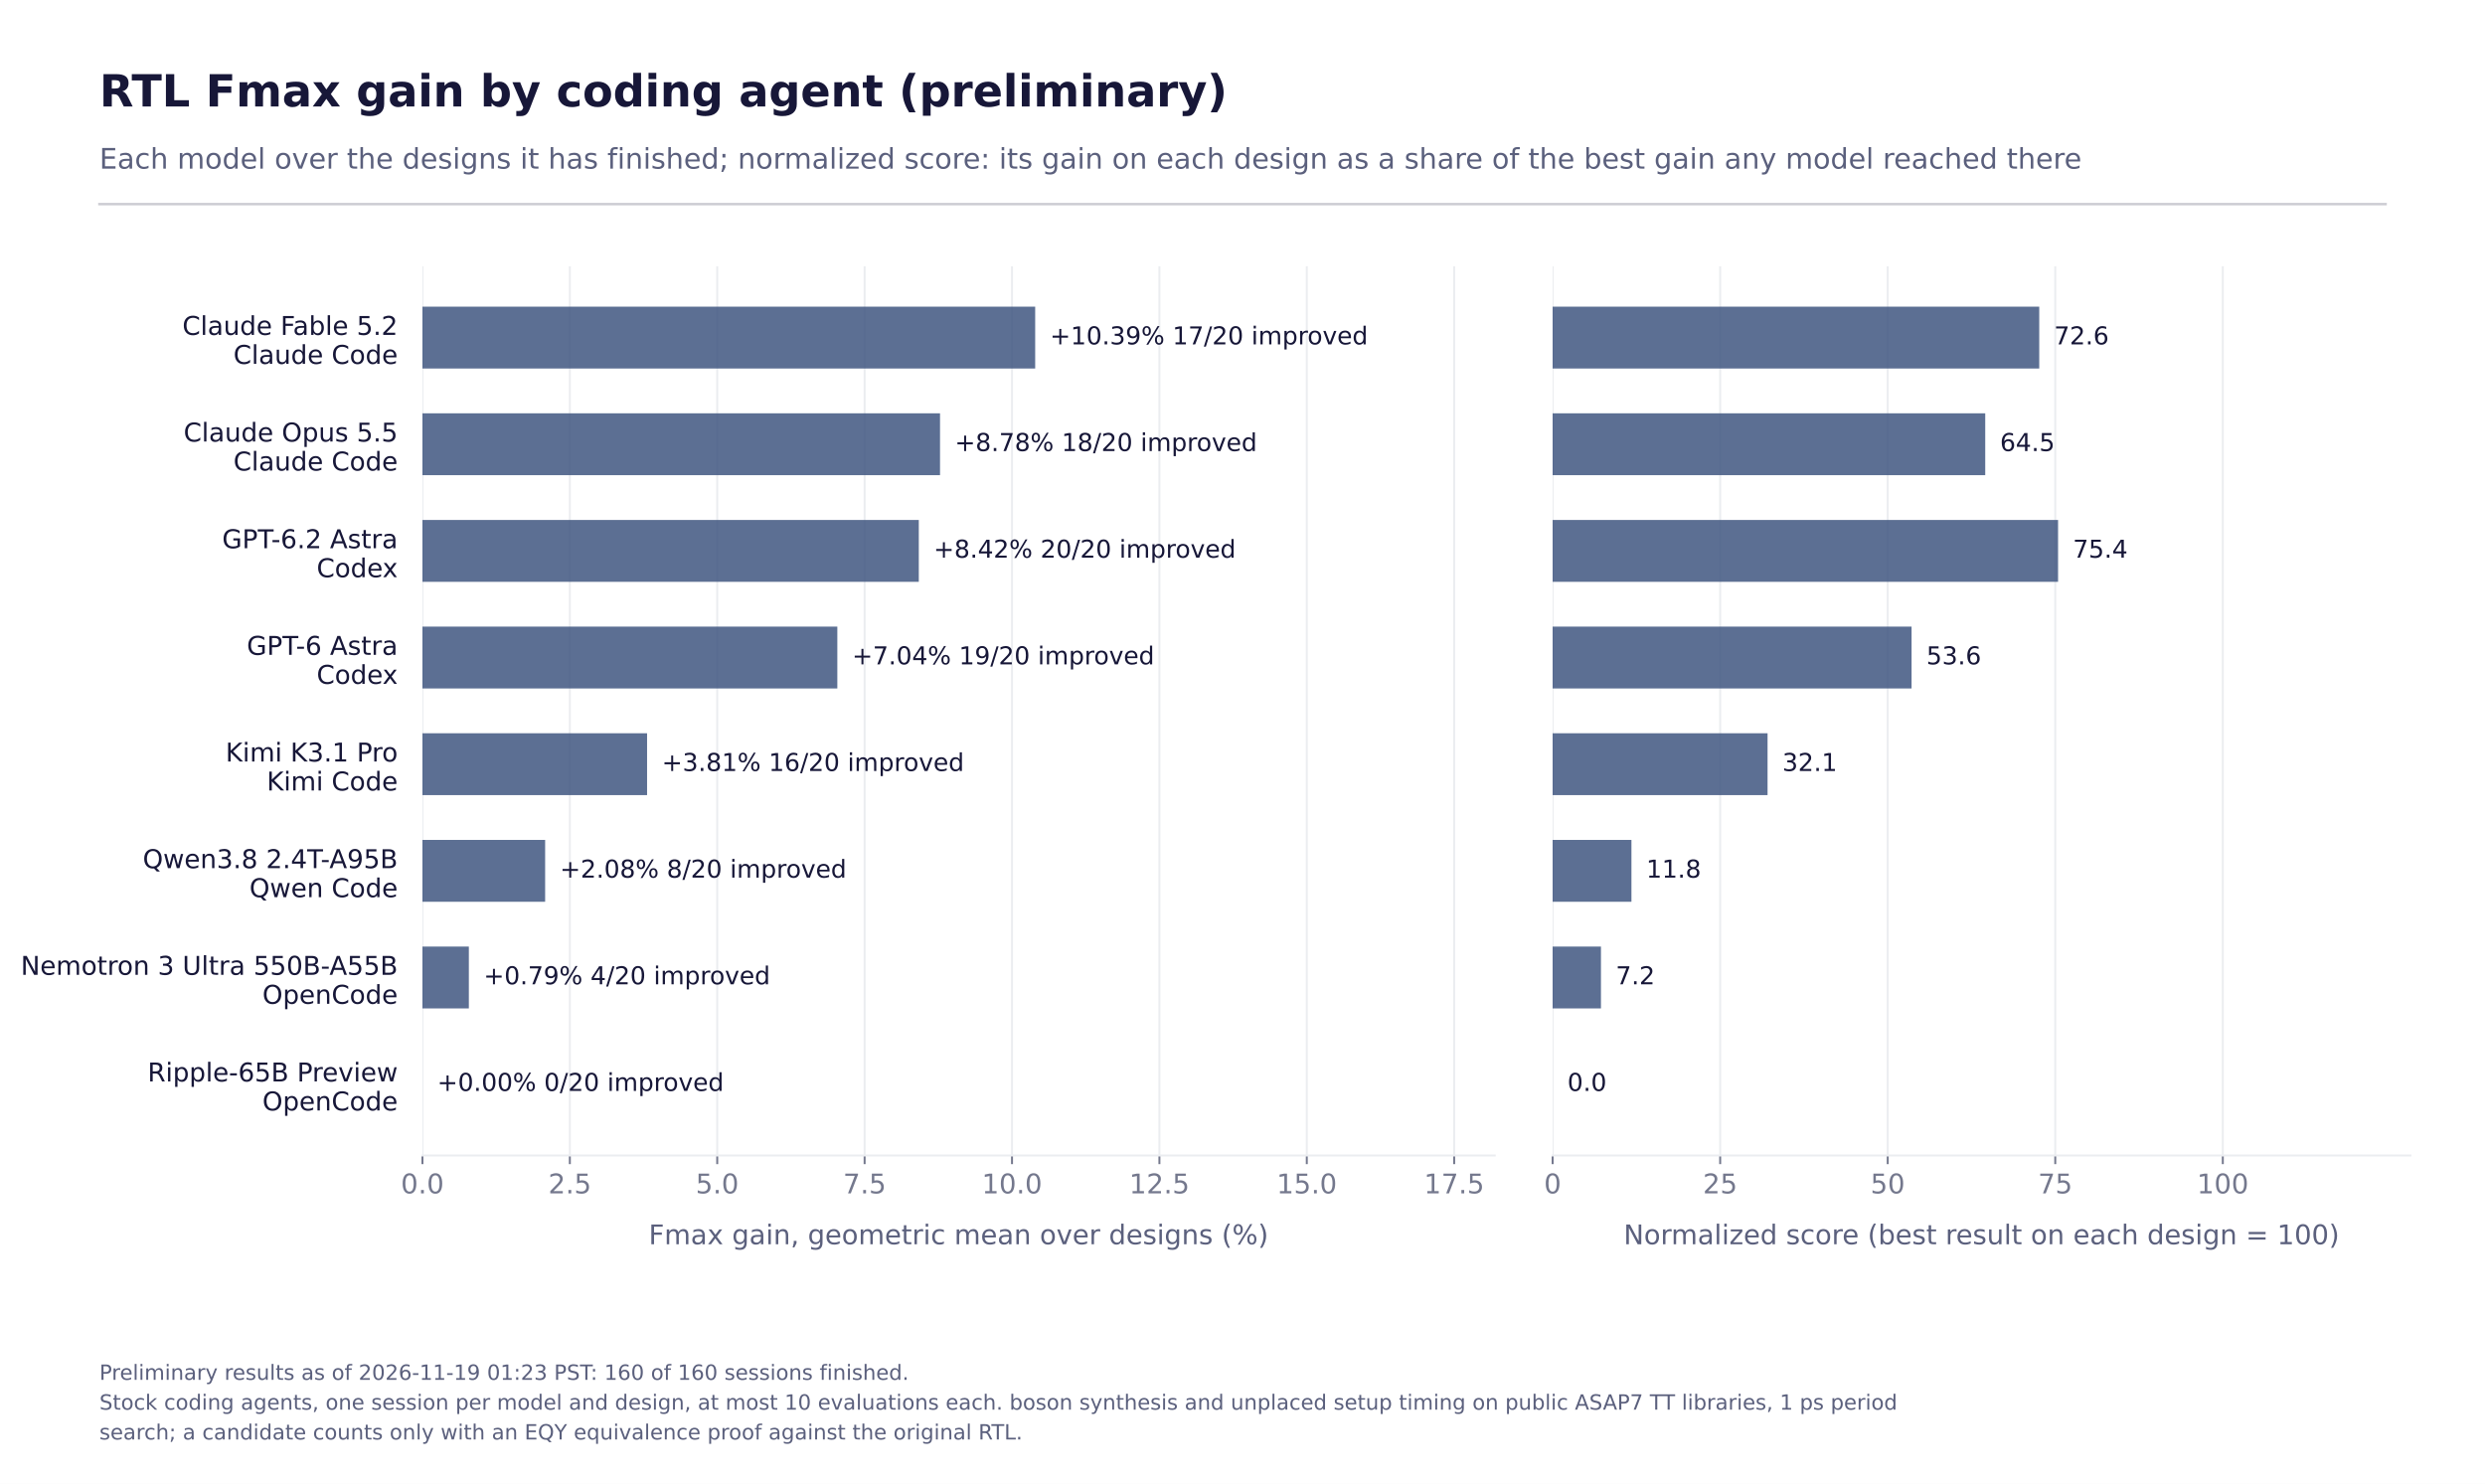
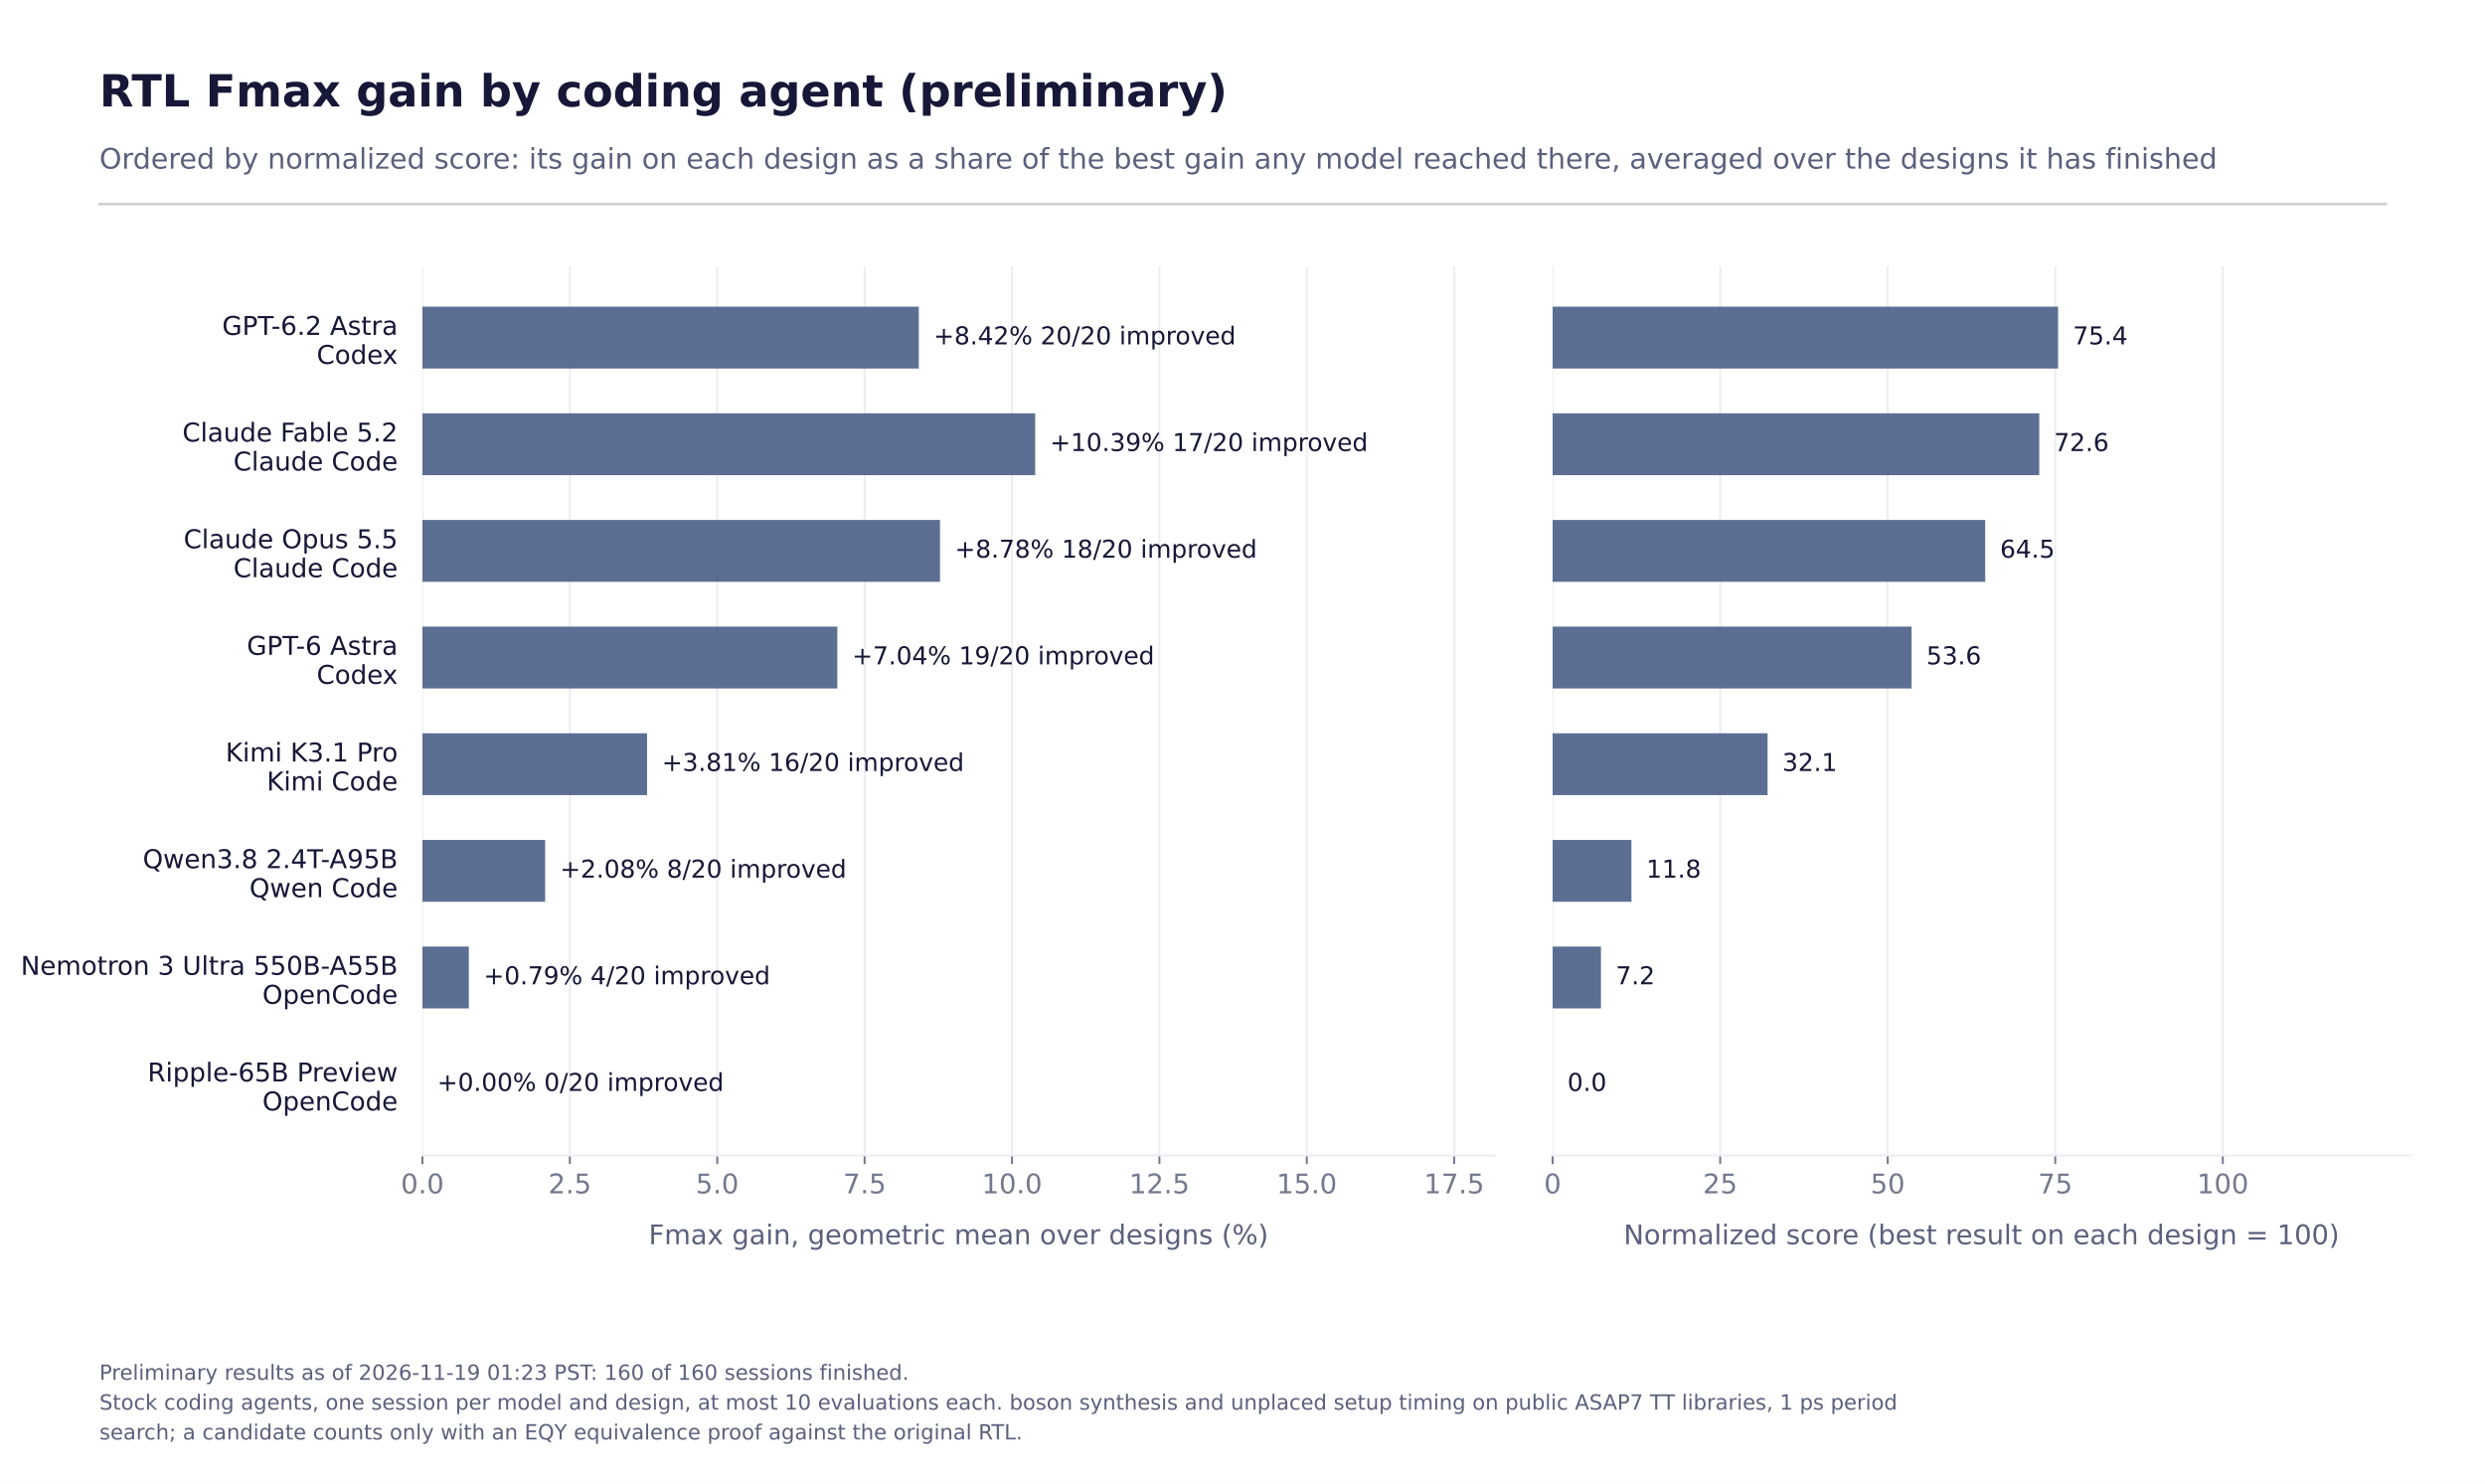
<svg xmlns="http://www.w3.org/2000/svg" xmlns:xlink="http://www.w3.org/1999/xlink" width="1008pt" height="601.92pt" viewBox="0 0 1008 601.92" version="1.1">
  <defs>
    <style type="text/css">*{stroke-linejoin: round; stroke-linecap: butt}</style>
  </defs>
  <g id="figure_1">
    <g id="patch_1">
      <path d="M 0 601.92  L 1008 601.92  L 1008 0  L 0 0  z " style="fill: #ffffff" />
    </g>
    <g id="axes_1">
      <g id="patch_2">
        <path d="M 171.36 468.72  L 606.311 468.72  L 606.311 108  L 171.36 108  z " style="fill: #ffffff" />
      </g>
      <g id="matplotlib.axis_1">
        <g id="xtick_1">
          <g id="line2d_1">
            <path d="M 171.36 468.72  L 171.36 108  " clip-path="url(#pb3bda55762)" style="fill: none; stroke: #ebedf0; stroke-width: 0.8; stroke-linecap: square" />
          </g>
          <g id="line2d_2">
            <defs>
              <path id="m93d353a957" d="M 0 0  L 0 3.5  " style="stroke: #74788d; stroke-width: 0.8" />
            </defs>
            <g>
              <use xlink:href="#m93d353a957" x="171.36" y="468.72" style="fill: #74788d; stroke: #74788d; stroke-width: 0.8" />
            </g>
          </g>
          <g id="text_1">
            <text style="fill: #74788d; font: 11px 'DejaVu Sans'; text-anchor: middle" x="171.36" y="484.078" transform="rotate(-0 171.36 484.0783)">0.0</text>
          </g>
        </g>
        <g id="xtick_2">
          <g id="line2d_3">
            <path d="M 231.146 468.72  L 231.146 108  " clip-path="url(#pb3bda55762)" style="fill: none; stroke: #ebedf0; stroke-width: 0.8; stroke-linecap: square" />
          </g>
          <g id="line2d_4">
            <g>
              <use xlink:href="#m93d353a957" x="231.146" y="468.72" style="fill: #74788d; stroke: #74788d; stroke-width: 0.8" />
            </g>
          </g>
          <g id="text_2">
            <text style="fill: #74788d; font: 11px 'DejaVu Sans'; text-anchor: middle" x="231.146" y="484.078" transform="rotate(-0 231.1463 484.0783)">2.5</text>
          </g>
        </g>
        <g id="xtick_3">
          <g id="line2d_5">
            <path d="M 290.933 468.72  L 290.933 108  " clip-path="url(#pb3bda55762)" style="fill: none; stroke: #ebedf0; stroke-width: 0.8; stroke-linecap: square" />
          </g>
          <g id="line2d_6">
            <g>
              <use xlink:href="#m93d353a957" x="290.933" y="468.72" style="fill: #74788d; stroke: #74788d; stroke-width: 0.8" />
            </g>
          </g>
          <g id="text_3">
            <text style="fill: #74788d; font: 11px 'DejaVu Sans'; text-anchor: middle" x="290.933" y="484.078" transform="rotate(-0 290.9326 484.0783)">5.0</text>
          </g>
        </g>
        <g id="xtick_4">
          <g id="line2d_7">
            <path d="M 350.719 468.72  L 350.719 108  " clip-path="url(#pb3bda55762)" style="fill: none; stroke: #ebedf0; stroke-width: 0.8; stroke-linecap: square" />
          </g>
          <g id="line2d_8">
            <g>
              <use xlink:href="#m93d353a957" x="350.719" y="468.72" style="fill: #74788d; stroke: #74788d; stroke-width: 0.8" />
            </g>
          </g>
          <g id="text_4">
            <text style="fill: #74788d; font: 11px 'DejaVu Sans'; text-anchor: middle" x="350.719" y="484.078" transform="rotate(-0 350.719 484.0783)">7.5</text>
          </g>
        </g>
        <g id="xtick_5">
          <g id="line2d_9">
            <path d="M 410.505 468.72  L 410.505 108  " clip-path="url(#pb3bda55762)" style="fill: none; stroke: #ebedf0; stroke-width: 0.8; stroke-linecap: square" />
          </g>
          <g id="line2d_10">
            <g>
              <use xlink:href="#m93d353a957" x="410.505" y="468.72" style="fill: #74788d; stroke: #74788d; stroke-width: 0.8" />
            </g>
          </g>
          <g id="text_5">
            <text style="fill: #74788d; font: 11px 'DejaVu Sans'; text-anchor: middle" x="410.505" y="484.078" transform="rotate(-0 410.5053 484.0783)">10.0</text>
          </g>
        </g>
        <g id="xtick_6">
          <g id="line2d_11">
            <path d="M 470.292 468.72  L 470.292 108  " clip-path="url(#pb3bda55762)" style="fill: none; stroke: #ebedf0; stroke-width: 0.8; stroke-linecap: square" />
          </g>
          <g id="line2d_12">
            <g>
              <use xlink:href="#m93d353a957" x="470.292" y="468.72" style="fill: #74788d; stroke: #74788d; stroke-width: 0.8" />
            </g>
          </g>
          <g id="text_6">
            <text style="fill: #74788d; font: 11px 'DejaVu Sans'; text-anchor: middle" x="470.292" y="484.078" transform="rotate(-0 470.2916 484.0783)">12.5</text>
          </g>
        </g>
        <g id="xtick_7">
          <g id="line2d_13">
            <path d="M 530.078 468.72  L 530.078 108  " clip-path="url(#pb3bda55762)" style="fill: none; stroke: #ebedf0; stroke-width: 0.8; stroke-linecap: square" />
          </g>
          <g id="line2d_14">
            <g>
              <use xlink:href="#m93d353a957" x="530.078" y="468.72" style="fill: #74788d; stroke: #74788d; stroke-width: 0.8" />
            </g>
          </g>
          <g id="text_7">
            <text style="fill: #74788d; font: 11px 'DejaVu Sans'; text-anchor: middle" x="530.078" y="484.078" transform="rotate(-0 530.0779 484.0783)">15.0</text>
          </g>
        </g>
        <g id="xtick_8">
          <g id="line2d_15">
            <path d="M 589.864 468.72  L 589.864 108  " clip-path="url(#pb3bda55762)" style="fill: none; stroke: #ebedf0; stroke-width: 0.8; stroke-linecap: square" />
          </g>
          <g id="line2d_16">
            <g>
              <use xlink:href="#m93d353a957" x="589.864" y="468.72" style="fill: #74788d; stroke: #74788d; stroke-width: 0.8" />
            </g>
          </g>
          <g id="text_8">
            <text style="fill: #74788d; font: 11px 'DejaVu Sans'; text-anchor: middle" x="589.864" y="484.078" transform="rotate(-0 589.8642 484.0783)">17.5</text>
          </g>
        </g>
        <g id="text_9">
          <text style="fill: #5b607d; font: 11px 'DejaVu Sans'; text-anchor: middle" x="388.836" y="504.724" transform="rotate(-0 388.8357 504.7242)">Fmax gain, geometric mean over designs (%)</text>
        </g>
      </g>
      <g id="matplotlib.axis_2">
        <g id="ytick_1">
          <g id="line2d_17" />
          <g id="text_10">
-             <text style="fill: #171738; font: 10.5px 'DejaVu Sans'" transform="translate(73.96391 135.8506)">Claude Fable 5.2</text>
-             <text style="fill: #171738; font: 10.5px 'DejaVu Sans'" transform="translate(94.67516 147.6083)">Claude Code</text>
+             <text style="fill: #171738; font: 10.5px 'DejaVu Sans'" transform="translate(90.09453 135.8506)">GPT-6.2 Astra</text>
+             <text style="fill: #171738; font: 10.5px 'DejaVu Sans'" transform="translate(128.4458 147.6083)">Codex</text>
          </g>
        </g>
        <g id="ytick_2">
          <g id="line2d_18" />
          <g id="text_11">
-             <text style="fill: #171738; font: 10.5px 'DejaVu Sans'" transform="translate(74.46758 179.1127)">Claude Opus 5.5</text>
+             <text style="fill: #171738; font: 10.5px 'DejaVu Sans'" transform="translate(73.96391 179.1127)">Claude Fable 5.2</text>
            <text style="fill: #171738; font: 10.5px 'DejaVu Sans'" transform="translate(94.67516 190.8704)">Claude Code</text>
          </g>
        </g>
        <g id="ytick_3">
          <g id="line2d_19" />
          <g id="text_12">
-             <text style="fill: #171738; font: 10.5px 'DejaVu Sans'" transform="translate(90.09453 222.3749)">GPT-6.2 Astra</text>
-             <text style="fill: #171738; font: 10.5px 'DejaVu Sans'" transform="translate(128.4458 234.1326)">Codex</text>
+             <text style="fill: #171738; font: 10.5px 'DejaVu Sans'" transform="translate(74.46758 222.3749)">Claude Opus 5.5</text>
+             <text style="fill: #171738; font: 10.5px 'DejaVu Sans'" transform="translate(94.67516 234.1326)">Claude Code</text>
          </g>
        </g>
        <g id="ytick_4">
          <g id="line2d_20" />
          <g id="text_13">
            <text style="fill: #171738; font: 10.5px 'DejaVu Sans'" transform="translate(100.1122 265.6371)">GPT-6 Astra</text>
            <text style="fill: #171738; font: 10.5px 'DejaVu Sans'" transform="translate(128.4458 277.3948)">Codex</text>
          </g>
        </g>
        <g id="ytick_5">
          <g id="line2d_21" />
          <g id="text_14">
            <text style="fill: #171738; font: 10.5px 'DejaVu Sans'" transform="translate(91.50219 308.8993)">Kimi K3.1 Pro</text>
            <text style="fill: #171738; font: 10.5px 'DejaVu Sans'" transform="translate(108.1923 320.657)">Kimi Code</text>
          </g>
        </g>
        <g id="ytick_6">
          <g id="line2d_22" />
          <g id="text_15">
            <text style="fill: #171738; font: 10.5px 'DejaVu Sans'" transform="translate(57.90383 352.1614)">Qwen3.8 2.4T-A95B</text>
            <text style="fill: #171738; font: 10.5px 'DejaVu Sans'" transform="translate(101.172 363.9191)">Qwen Code</text>
          </g>
        </g>
        <g id="ytick_7">
          <g id="line2d_23" />
          <g id="text_16">
            <text style="fill: #171738; font: 10.5px 'DejaVu Sans'" transform="translate(8.409453 395.4236)">Nemotron 3 Ultra 550B-A55B</text>
            <text style="fill: #171738; font: 10.5px 'DejaVu Sans'" transform="translate(106.4302 407.1813)">OpenCode</text>
          </g>
        </g>
        <g id="ytick_8">
          <g id="line2d_24" />
          <g id="text_17">
            <text style="fill: #171738; font: 10.5px 'DejaVu Sans'" transform="translate(59.87914 438.6858)">Ripple-65B Preview</text>
            <text style="fill: #171738; font: 10.5px 'DejaVu Sans'" transform="translate(106.4302 450.4435)">OpenCode</text>
          </g>
        </g>
      </g>
      <g id="patch_3">
-         <path d="M 171.36 124.396  L 419.904 124.396  L 419.904 149.488  L 171.36 149.488  z " clip-path="url(#pb3bda55762)" style="fill: #3f5680; opacity: 0.85" />
+         <path d="M 171.36 124.396  L 372.696 124.396  L 372.696 149.488  L 171.36 149.488  z " clip-path="url(#pb3bda55762)" style="fill: #3f5680; opacity: 0.85" />
      </g>
      <g id="patch_4">
-         <path d="M 171.36 167.659  L 381.306 167.659  L 381.306 192.751  L 171.36 192.751  z " clip-path="url(#pb3bda55762)" style="fill: #3f5680; opacity: 0.85" />
+         <path d="M 171.36 167.659  L 419.904 167.659  L 419.904 192.751  L 171.36 192.751  z " clip-path="url(#pb3bda55762)" style="fill: #3f5680; opacity: 0.85" />
      </g>
      <g id="patch_5">
-         <path d="M 171.36 210.921  L 372.696 210.921  L 372.696 236.013  L 171.36 236.013  z " clip-path="url(#pb3bda55762)" style="fill: #3f5680; opacity: 0.85" />
+         <path d="M 171.36 210.921  L 381.306 210.921  L 381.306 236.013  L 171.36 236.013  z " clip-path="url(#pb3bda55762)" style="fill: #3f5680; opacity: 0.85" />
      </g>
      <g id="patch_6">
        <path d="M 171.36 254.183  L 339.647 254.183  L 339.647 279.275  L 171.36 279.275  z " clip-path="url(#pb3bda55762)" style="fill: #3f5680; opacity: 0.85" />
      </g>
      <g id="patch_7">
        <path d="M 171.36 297.445  L 262.474 297.445  L 262.474 322.537  L 171.36 322.537  z " clip-path="url(#pb3bda55762)" style="fill: #3f5680; opacity: 0.85" />
      </g>
      <g id="patch_8">
        <path d="M 171.36 340.707  L 221.126 340.707  L 221.126 365.799  L 171.36 365.799  z " clip-path="url(#pb3bda55762)" style="fill: #3f5680; opacity: 0.85" />
      </g>
      <g id="patch_9">
        <path d="M 171.36 383.969  L 190.181 383.969  L 190.181 409.061  L 171.36 409.061  z " clip-path="url(#pb3bda55762)" style="fill: #3f5680; opacity: 0.85" />
      </g>
      <g id="patch_10">
        <path d="M 171.36 427.232  L 171.36 427.232  L 171.36 452.324  L 171.36 452.324  z " clip-path="url(#pb3bda55762)" style="fill: #3f5680; opacity: 0.85" />
      </g>
      <g id="patch_11">
        <path d="M 171.36 468.72  L 606.311 468.72  " style="fill: none; stroke: #ebedf0; stroke-width: 0.8; stroke-linejoin: miter; stroke-linecap: square" />
      </g>
      <g id="text_18">
-         <text style="fill: #171738; font: 10px 'DejaVu Sans'; text-anchor: start" x="425.904" y="139.702" transform="rotate(-0 425.9037 139.7018)">+10.39%   17/20 improved</text>
+         <text style="fill: #171738; font: 10px 'DejaVu Sans'; text-anchor: start" x="378.696" y="139.702" transform="rotate(-0 378.6964 139.7018)">+8.42%   20/20 improved</text>
      </g>
      <g id="text_19">
-         <text style="fill: #171738; font: 10px 'DejaVu Sans'; text-anchor: start" x="387.306" y="182.964" transform="rotate(-0 387.3056 182.9639)">+8.78%   18/20 improved</text>
+         <text style="fill: #171738; font: 10px 'DejaVu Sans'; text-anchor: start" x="425.904" y="182.964" transform="rotate(-0 425.9037 182.9639)">+10.39%   17/20 improved</text>
      </g>
      <g id="text_20">
-         <text style="fill: #171738; font: 10px 'DejaVu Sans'; text-anchor: start" x="378.696" y="226.226" transform="rotate(-0 378.6964 226.2261)">+8.42%   20/20 improved</text>
+         <text style="fill: #171738; font: 10px 'DejaVu Sans'; text-anchor: start" x="387.306" y="226.226" transform="rotate(-0 387.3056 226.2261)">+8.78%   18/20 improved</text>
      </g>
      <g id="text_21">
        <text style="fill: #171738; font: 10px 'DejaVu Sans'; text-anchor: start" x="345.647" y="269.488" transform="rotate(-0 345.6465 269.4883)">+7.04%   19/20 improved</text>
      </g>
      <g id="text_22">
        <text style="fill: #171738; font: 10px 'DejaVu Sans'; text-anchor: start" x="268.474" y="312.75" transform="rotate(-0 268.4744 312.7505)">+3.81%   16/20 improved</text>
      </g>
      <g id="text_23">
        <text style="fill: #171738; font: 10px 'DejaVu Sans'; text-anchor: start" x="227.126" y="356.013" transform="rotate(-0 227.1261 356.0126)">+2.08%   8/20 improved</text>
      </g>
      <g id="text_24">
        <text style="fill: #171738; font: 10px 'DejaVu Sans'; text-anchor: start" x="196.181" y="399.275" transform="rotate(-0 196.1807 399.2748)">+0.79%   4/20 improved</text>
      </g>
      <g id="text_25">
        <text style="fill: #171738; font: 10px 'DejaVu Sans'; text-anchor: start" x="177.36" y="442.537" transform="rotate(-0 177.36 442.537)">+0.00%   0/20 improved</text>
      </g>
    </g>
    <g id="axes_2">
      <g id="patch_12">
        <path d="M 629.799 468.72  L 977.76 468.72  L 977.76 108  L 629.799 108  z " style="fill: #ffffff" />
      </g>
      <g id="matplotlib.axis_3">
        <g id="xtick_9">
          <g id="line2d_25">
            <path d="M 629.799 468.72  L 629.799 108  " clip-path="url(#p01aa2b09fa)" style="fill: none; stroke: #ebedf0; stroke-width: 0.8; stroke-linecap: square" />
          </g>
          <g id="line2d_26">
            <g>
              <use xlink:href="#m93d353a957" x="629.799" y="468.72" style="fill: #74788d; stroke: #74788d; stroke-width: 0.8" />
            </g>
          </g>
          <g id="text_26">
            <text style="fill: #74788d; font: 11px 'DejaVu Sans'; text-anchor: middle" x="629.799" y="484.078" transform="rotate(-0 629.7988 484.0783)">0</text>
          </g>
        </g>
        <g id="xtick_10">
          <g id="line2d_27">
            <path d="M 697.76 468.72  L 697.76 108  " clip-path="url(#p01aa2b09fa)" style="fill: none; stroke: #ebedf0; stroke-width: 0.8; stroke-linecap: square" />
          </g>
          <g id="line2d_28">
            <g>
              <use xlink:href="#m93d353a957" x="697.76" y="468.72" style="fill: #74788d; stroke: #74788d; stroke-width: 0.8" />
            </g>
          </g>
          <g id="text_27">
            <text style="fill: #74788d; font: 11px 'DejaVu Sans'; text-anchor: middle" x="697.76" y="484.078" transform="rotate(-0 697.76 484.0783)">25</text>
          </g>
        </g>
        <g id="xtick_11">
          <g id="line2d_29">
            <path d="M 765.721 468.72  L 765.721 108  " clip-path="url(#p01aa2b09fa)" style="fill: none; stroke: #ebedf0; stroke-width: 0.8; stroke-linecap: square" />
          </g>
          <g id="line2d_30">
            <g>
              <use xlink:href="#m93d353a957" x="765.721" y="468.72" style="fill: #74788d; stroke: #74788d; stroke-width: 0.8" />
            </g>
          </g>
          <g id="text_28">
            <text style="fill: #74788d; font: 11px 'DejaVu Sans'; text-anchor: middle" x="765.721" y="484.078" transform="rotate(-0 765.7212 484.0783)">50</text>
          </g>
        </g>
        <g id="xtick_12">
          <g id="line2d_31">
            <path d="M 833.682 468.72  L 833.682 108  " clip-path="url(#p01aa2b09fa)" style="fill: none; stroke: #ebedf0; stroke-width: 0.8; stroke-linecap: square" />
          </g>
          <g id="line2d_32">
            <g>
              <use xlink:href="#m93d353a957" x="833.682" y="468.72" style="fill: #74788d; stroke: #74788d; stroke-width: 0.8" />
            </g>
          </g>
          <g id="text_29">
            <text style="fill: #74788d; font: 11px 'DejaVu Sans'; text-anchor: middle" x="833.682" y="484.078" transform="rotate(-0 833.6823 484.0783)">75</text>
          </g>
        </g>
        <g id="xtick_13">
          <g id="line2d_33">
            <path d="M 901.643 468.72  L 901.643 108  " clip-path="url(#p01aa2b09fa)" style="fill: none; stroke: #ebedf0; stroke-width: 0.8; stroke-linecap: square" />
          </g>
          <g id="line2d_34">
            <g>
              <use xlink:href="#m93d353a957" x="901.643" y="468.72" style="fill: #74788d; stroke: #74788d; stroke-width: 0.8" />
            </g>
          </g>
          <g id="text_30">
            <text style="fill: #74788d; font: 11px 'DejaVu Sans'; text-anchor: middle" x="901.643" y="484.078" transform="rotate(-0 901.6435 484.0783)">100</text>
          </g>
        </g>
        <g id="text_31">
          <text style="fill: #5b607d; font: 11px 'DejaVu Sans'; text-anchor: middle" x="803.779" y="504.724" transform="rotate(-0 803.7794 504.7242)">Normalized score (best result on each design = 100)</text>
        </g>
      </g>
      <g id="matplotlib.axis_4">
        <g id="ytick_9">
          <g id="line2d_35" />
        </g>
        <g id="ytick_10">
          <g id="line2d_36" />
        </g>
        <g id="ytick_11">
          <g id="line2d_37" />
        </g>
        <g id="ytick_12">
          <g id="line2d_38" />
        </g>
        <g id="ytick_13">
          <g id="line2d_39" />
        </g>
        <g id="ytick_14">
          <g id="line2d_40" />
        </g>
        <g id="ytick_15">
          <g id="line2d_41" />
        </g>
        <g id="ytick_16">
          <g id="line2d_42" />
        </g>
      </g>
      <g id="patch_13">
-         <path d="M 629.799 124.396  L 827.185 124.396  L 827.185 149.488  L 629.799 149.488  z " clip-path="url(#p01aa2b09fa)" style="fill: #3f5680; opacity: 0.85" />
+         <path d="M 629.799 124.396  L 834.824 124.396  L 834.824 149.488  L 629.799 149.488  z " clip-path="url(#p01aa2b09fa)" style="fill: #3f5680; opacity: 0.85" />
      </g>
      <g id="patch_14">
-         <path d="M 629.799 167.659  L 805.275 167.659  L 805.275 192.751  L 629.799 192.751  z " clip-path="url(#p01aa2b09fa)" style="fill: #3f5680; opacity: 0.85" />
+         <path d="M 629.799 167.659  L 827.185 167.659  L 827.185 192.751  L 629.799 192.751  z " clip-path="url(#p01aa2b09fa)" style="fill: #3f5680; opacity: 0.85" />
      </g>
      <g id="patch_15">
-         <path d="M 629.799 210.921  L 834.824 210.921  L 834.824 236.013  L 629.799 236.013  z " clip-path="url(#p01aa2b09fa)" style="fill: #3f5680; opacity: 0.85" />
+         <path d="M 629.799 210.921  L 805.275 210.921  L 805.275 236.013  L 629.799 236.013  z " clip-path="url(#p01aa2b09fa)" style="fill: #3f5680; opacity: 0.85" />
      </g>
      <g id="patch_16">
        <path d="M 629.799 254.183  L 775.399 254.183  L 775.399 279.275  L 629.799 279.275  z " clip-path="url(#p01aa2b09fa)" style="fill: #3f5680; opacity: 0.85" />
      </g>
      <g id="patch_17">
        <path d="M 629.799 297.445  L 716.979 297.445  L 716.979 322.537  L 629.799 322.537  z " clip-path="url(#p01aa2b09fa)" style="fill: #3f5680; opacity: 0.85" />
      </g>
      <g id="patch_18">
        <path d="M 629.799 340.707  L 661.768 340.707  L 661.768 365.799  L 629.799 365.799  z " clip-path="url(#p01aa2b09fa)" style="fill: #3f5680; opacity: 0.85" />
      </g>
      <g id="patch_19">
        <path d="M 629.799 383.969  L 649.399 383.969  L 649.399 409.061  L 629.799 409.061  z " clip-path="url(#p01aa2b09fa)" style="fill: #3f5680; opacity: 0.85" />
      </g>
      <g id="patch_20">
        <path d="M 629.799 427.232  L 629.799 427.232  L 629.799 452.324  L 629.799 452.324  z " clip-path="url(#p01aa2b09fa)" style="fill: #3f5680; opacity: 0.85" />
      </g>
      <g id="patch_21">
        <path d="M 629.799 468.72  L 977.76 468.72  " style="fill: none; stroke: #ebedf0; stroke-width: 0.8; stroke-linejoin: miter; stroke-linecap: square" />
      </g>
      <g id="text_32">
-         <text style="fill: #171738; font: 10px 'DejaVu Sans'; text-anchor: start" x="833.185" y="139.702" transform="rotate(-0 833.1852 139.7018)">72.6</text>
+         <text style="fill: #171738; font: 10px 'DejaVu Sans'; text-anchor: start" x="840.824" y="139.702" transform="rotate(-0 840.8241 139.7018)">75.4</text>
      </g>
      <g id="text_33">
-         <text style="fill: #171738; font: 10px 'DejaVu Sans'; text-anchor: start" x="811.275" y="182.964" transform="rotate(-0 811.2746 182.9639)">64.5</text>
+         <text style="fill: #171738; font: 10px 'DejaVu Sans'; text-anchor: start" x="833.185" y="182.964" transform="rotate(-0 833.1852 182.9639)">72.6</text>
      </g>
      <g id="text_34">
-         <text style="fill: #171738; font: 10px 'DejaVu Sans'; text-anchor: start" x="840.824" y="226.226" transform="rotate(-0 840.8241 226.2261)">75.4</text>
+         <text style="fill: #171738; font: 10px 'DejaVu Sans'; text-anchor: start" x="811.275" y="226.226" transform="rotate(-0 811.2746 226.2261)">64.5</text>
      </g>
      <g id="text_35">
        <text style="fill: #171738; font: 10px 'DejaVu Sans'; text-anchor: start" x="781.399" y="269.488" transform="rotate(-0 781.3988 269.4883)">53.6</text>
      </g>
      <g id="text_36">
        <text style="fill: #171738; font: 10px 'DejaVu Sans'; text-anchor: start" x="722.979" y="312.75" transform="rotate(-0 722.9794 312.7505)">32.1</text>
      </g>
      <g id="text_37">
        <text style="fill: #171738; font: 10px 'DejaVu Sans'; text-anchor: start" x="667.768" y="356.013" transform="rotate(-0 667.7678 356.0126)">11.8</text>
      </g>
      <g id="text_38">
        <text style="fill: #171738; font: 10px 'DejaVu Sans'; text-anchor: start" x="655.399" y="399.275" transform="rotate(-0 655.3988 399.2748)">7.2</text>
      </g>
      <g id="text_39">
        <text style="fill: #171738; font: 10px 'DejaVu Sans'; text-anchor: start" x="635.799" y="442.537" transform="rotate(-0 635.7988 442.537)">0.0</text>
      </g>
    </g>
    <g id="line2d_43">
      <path d="M 40.32 82.8  L 967.68 82.8  " style="fill: none; stroke: #171738; stroke-opacity: 0.22; stroke-linecap: square" />
    </g>
    <g id="text_40">
      <text style="fill: #171738; font: 700 18px 'DejaVu Sans'; text-anchor: start" x="40.32" y="43.2" transform="rotate(-0 40.32 43.2)">RTL Fmax gain by coding agent (preliminary)</text>
    </g>
    <g id="text_41">
-       <text style="fill: #5b607d; font: 11.5px 'DejaVu Sans'; text-anchor: start" x="40.32" y="68.4" transform="rotate(-0 40.32 68.4)">Each model over the designs it has finished; normalized score: its gain on each design as a share of the best gain any model reached there</text>
+       <text style="fill: #5b607d; font: 11.5px 'DejaVu Sans'; text-anchor: start" x="40.32" y="68.4" transform="rotate(-0 40.32 68.4)">Ordered by normalized score: its gain on each design as a share of the best gain any model reached there, averaged over the designs it has finished</text>
    </g>
    <g id="text_42">
      <text style="fill: #5b607d; font: 8.5px 'DejaVu Sans'" transform="translate(40.32 559.7168)">Preliminary results as of 2026-11-19 01:23 PST: 160 of 160 sessions finished.</text>
      <text style="fill: #5b607d; font: 8.5px 'DejaVu Sans'" transform="translate(40.32 571.8184)">Stock coding agents, one session per model and design, at most 10 evaluations each. boson synthesis and unplaced setup timing on public ASAP7 TT libraries, 1 ps period</text>
      <text style="fill: #5b607d; font: 8.5px 'DejaVu Sans'" transform="translate(40.32 583.92)">search; a candidate counts only with an EQY equivalence proof against the original RTL.</text>
    </g>
  </g>
  <defs>
    <clipPath id="pb3bda55762">
      <rect x="171.36" y="108" width="434.951" height="360.72" />
    </clipPath>
    <clipPath id="p01aa2b09fa">
      <rect x="629.799" y="108" width="347.961" height="360.72" />
    </clipPath>
  </defs>
</svg>
